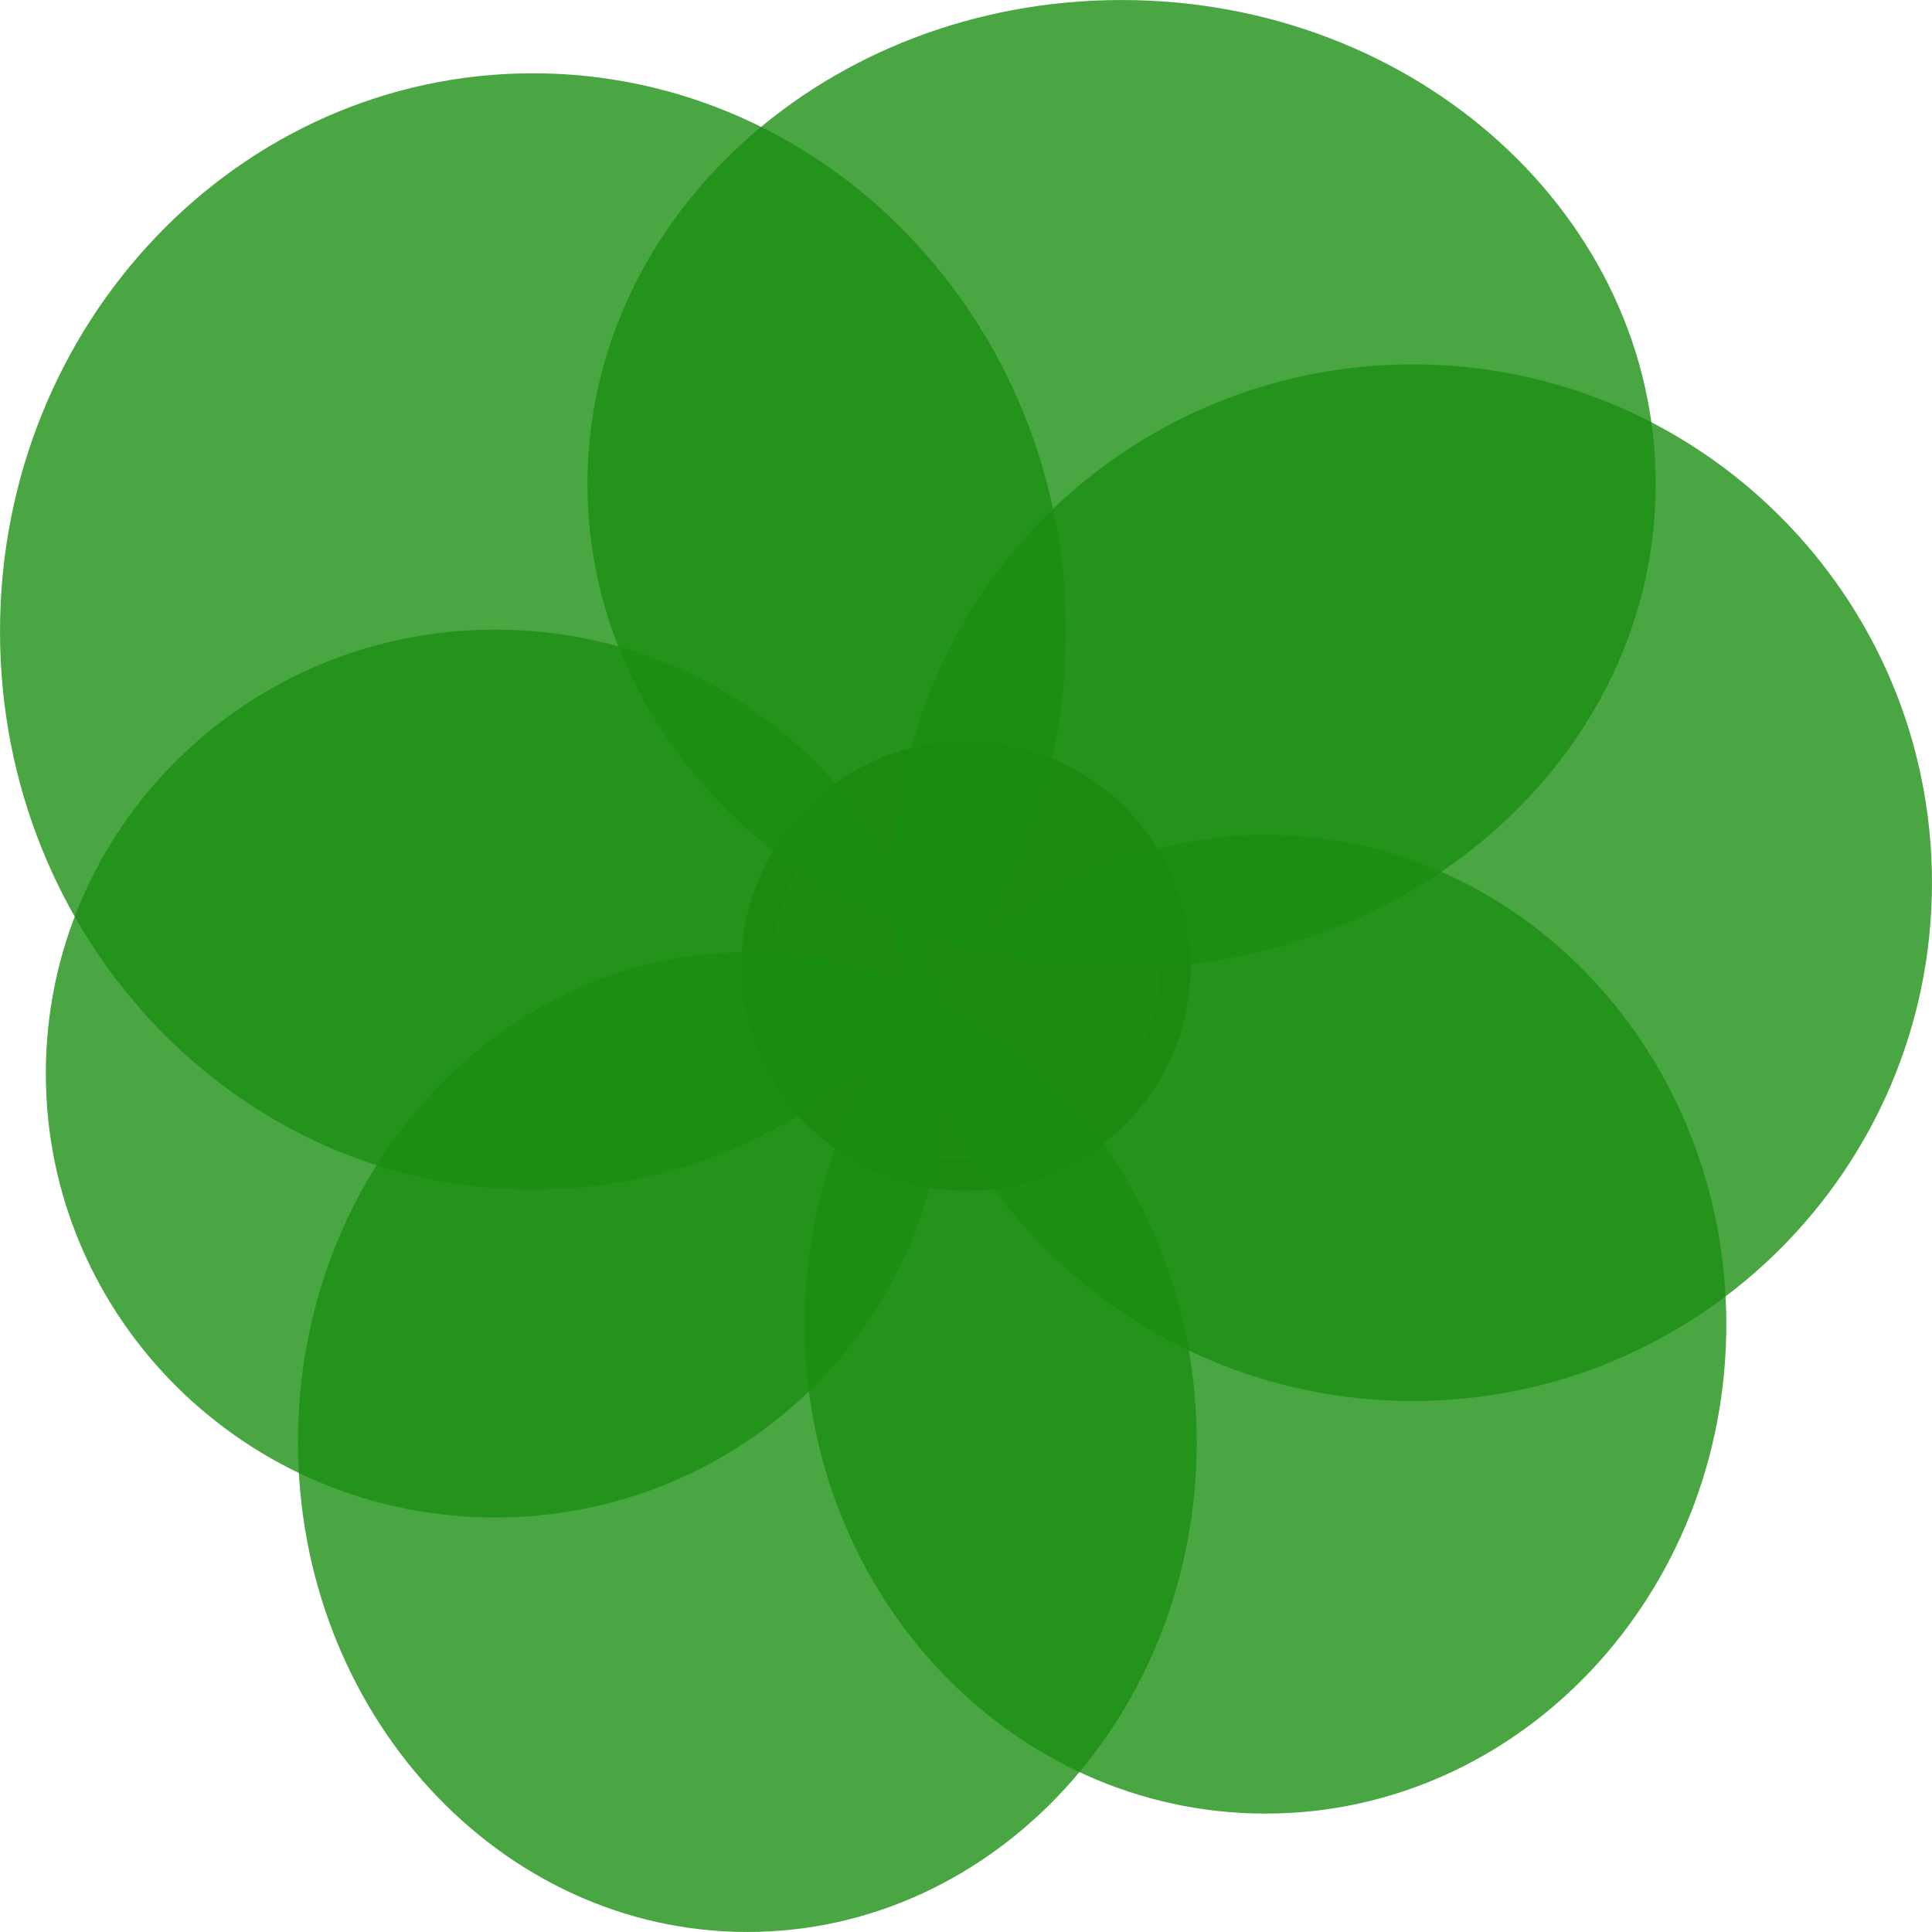
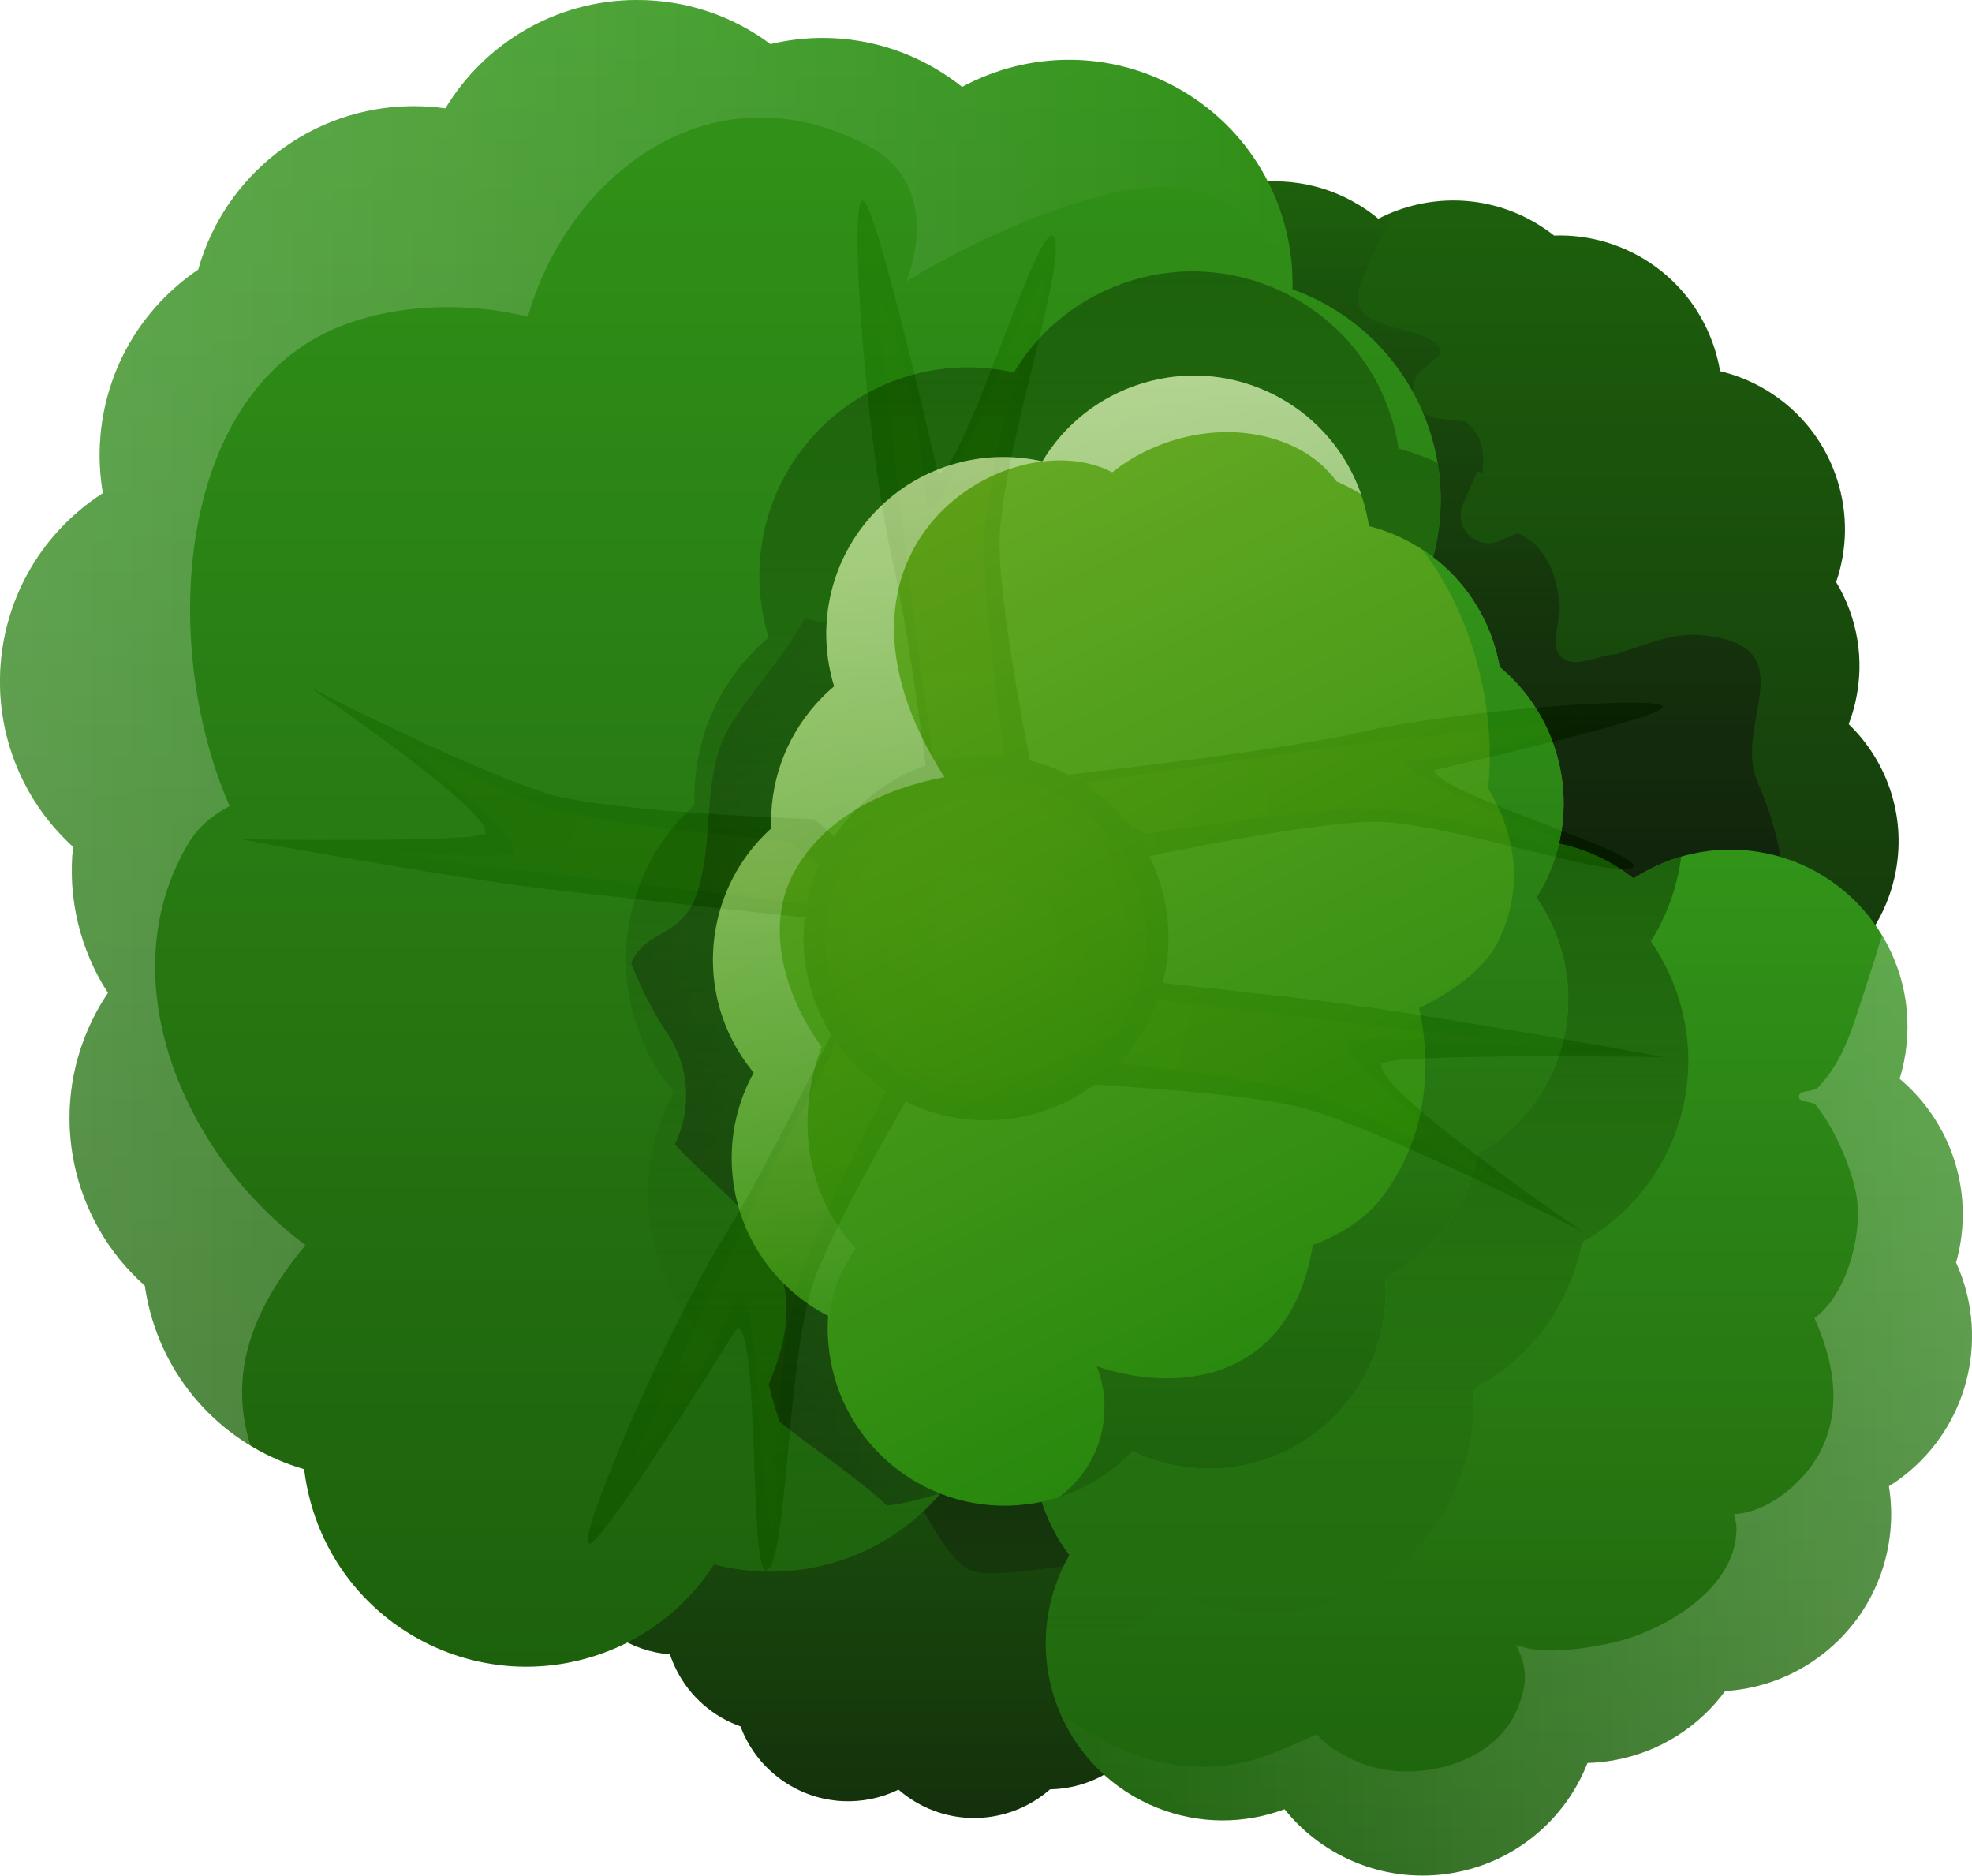
- <svg xmlns="http://www.w3.org/2000/svg" width="180.654mm" height="180.653mm" viewBox="0 0 180.654 180.653" version="1.1" id="svg5">
-   <defs id="defs2" />
-   <g id="layer1" transform="matrix(2,0,0,2,-18.23954,-4.734802)">
-     <circle style="fill:#896111;fill-opacity:1;stroke:#443300;stroke-width:1.439;stroke-linecap:square;stroke-linejoin:round;stroke-miterlimit:0;stroke-opacity:1" id="path846" cx="54.283" cy="47.531" r="9.784" />
-     <g id="g1" style="fill:#1a8e11;fill-opacity:0.789" transform="matrix(1.308671,0,0,1.465845,-2.815007,-1.102841)">
-       <ellipse style="fill:#1a8e11;fill-opacity:0.789;stroke:#000000;stroke-width:0;stroke-linecap:square;stroke-linejoin:round;stroke-miterlimit:0;stroke-dasharray:none" id="path1290" cx="26.811" cy="36.608" rx="16.054" ry="14.16" />
-       <ellipse style="fill:#1a8e11;fill-opacity:0.789;stroke:#000000;stroke-width:0;stroke-linecap:square;stroke-linejoin:round;stroke-miterlimit:0;stroke-dasharray:none" id="path1290-3" cx="54.329" cy="44.604" rx="16.465" ry="15.608" />
-       <ellipse style="fill:#1a8e11;fill-opacity:0.789;stroke:#000000;stroke-width:0;stroke-linecap:square;stroke-linejoin:round;stroke-miterlimit:0;stroke-dasharray:none" id="path1290-3-5" cx="35.819" cy="48.363" rx="16.054" ry="15.625" />
-       <ellipse style="fill:#1a8e11;fill-opacity:0.789;stroke:#000000;stroke-width:0;stroke-linecap:square;stroke-linejoin:round;stroke-miterlimit:0;stroke-dasharray:none" id="path1290-3-5-3" cx="49.189" cy="17.806" rx="19.082" ry="15.438" />
-       <ellipse style="fill:#1a8e11;fill-opacity:0.789;stroke:#000000;stroke-width:0;stroke-linecap:square;stroke-linejoin:round;stroke-miterlimit:0;stroke-dasharray:none" id="path1290-3-6" cx="59.59" cy="30.521" rx="18.551" ry="16.532" />
-       <ellipse style="fill:#1a8e11;fill-opacity:0.789;stroke:#000000;stroke-width:0;stroke-linecap:square;stroke-linejoin:round;stroke-miterlimit:0;stroke-dasharray:none" id="path1290-3-6-7" cx="28.161" cy="22.508" rx="19.041" ry="17.803" />
+ <svg xmlns="http://www.w3.org/2000/svg" xmlns:xlink="http://www.w3.org/1999/xlink" version="1.1" width="392.368" height="373.133" viewBox="0 0 392.368 373.133" id="svg61" xml:space="preserve">
+   <defs id="defs40">
+     <linearGradient x1="321.97" y1="319.215" x2="374.904" y2="291.882" gradientUnits="userSpaceOnUse" id="linearGradient43">
+       <stop offset="0" stop-color="#896111" id="stop43" />
+       <stop offset="1" stop-color="#402b00" id="stop42" />
+     </linearGradient>
+     <linearGradient x1="346.173" y1="235.904" x2="346.173" y2="310.765" gradientUnits="userSpaceOnUse" id="color-1">
+       <stop offset="0" stop-color="#261d00" id="stop1" />
+       <stop offset="1" stop-color="#0d0a00" id="stop2" />
+     </linearGradient>
+     <linearGradient x1="346.121" y1="242.868" x2="346.121" y2="302.543" gradientUnits="userSpaceOnUse" id="color-2">
+       <stop offset="0" stop-color="#896111" id="stop3" />
+       <stop offset="1" stop-color="#402b00" id="stop4" />
+     </linearGradient>
+     <linearGradient x1="228.821" y1="363.819" x2="294.103" y2="363.819" gradientUnits="userSpaceOnUse" id="color-3">
+       <stop offset="0" stop-color="#261d00" id="stop5" />
+       <stop offset="1" stop-color="#0d0a00" id="stop6" />
+     </linearGradient>
+     <linearGradient x1="285.515" y1="339.032" x2="238.577" y2="375.719" gradientUnits="userSpaceOnUse" id="color-4">
+       <stop offset="0" stop-color="#402b00" id="stop7" />
+       <stop offset="1" stop-color="#896111" id="stop8" />
+     </linearGradient>
+     <linearGradient x1="365.698" y1="252.165" x2="365.698" y2="339.389" gradientUnits="userSpaceOnUse" id="color-5">
+       <stop offset="0" stop-color="#125900" id="stop9" />
+       <stop offset="1" stop-color="#082600" id="stop10" />
+     </linearGradient>
+     <linearGradient x1="316.378" y1="347.634" x2="316.378" y2="398.935" gradientUnits="userSpaceOnUse" id="color-6">
+       <stop offset="0" stop-color="#125900" id="stop11" />
+       <stop offset="1" stop-color="#082600" id="stop12" />
+     </linearGradient>
+     <linearGradient x1="365.698" y1="252.165" x2="365.698" y2="339.389" gradientUnits="userSpaceOnUse" id="color-7">
+       <stop offset="0" stop-color="#030d00" stop-opacity="0" id="stop13" />
+       <stop offset="1" stop-color="#030d00" id="stop14" />
+     </linearGradient>
+     <linearGradient x1="316.378" y1="347.634" x2="316.378" y2="389.926" gradientUnits="userSpaceOnUse" id="color-8">
+       <stop offset="0" stop-color="#030d00" id="stop15" />
+       <stop offset="1" stop-color="#030d00" stop-opacity="0" id="stop16" />
+     </linearGradient>
+     <linearGradient x1="298.922" y1="235.904" x2="298.922" y2="385.368" gradientUnits="userSpaceOnUse" id="color-9">
+       <stop offset="0" stop-color="#288f0e" id="stop17" />
+       <stop offset="1" stop-color="#125900" id="stop18" />
+     </linearGradient>
+     <linearGradient x1="290.923" y1="323.412" x2="363.261" y2="323.412" gradientUnits="userSpaceOnUse" id="color-10">
+       <stop offset="0" stop-color="#000000" stop-opacity="0.502" id="stop19" />
+       <stop offset="1" stop-color="#000000" stop-opacity="0" id="stop20" />
+     </linearGradient>
+     <linearGradient x1="234.317" y1="300.724" x2="349.973" y2="300.724" gradientUnits="userSpaceOnUse" id="color-11">
+       <stop offset="0" stop-color="#ffffff" stop-opacity="0.251" id="stop21" />
+       <stop offset="1" stop-color="#ffffff" stop-opacity="0" id="stop22" />
+     </linearGradient>
+     <linearGradient x1="326.987" y1="260.24" x2="326.987" y2="375.772" gradientUnits="userSpaceOnUse" id="color-12">
+       <stop offset="0" stop-color="#125900" id="stop23" />
+       <stop offset="1" stop-color="#125900" stop-opacity="0" id="stop24" />
+     </linearGradient>
+     <linearGradient x1="369.084" y1="311.235" x2="369.084" y2="404.096" gradientUnits="userSpaceOnUse" id="color-13">
+       <stop offset="0" stop-color="#288f0e" id="stop25" />
+       <stop offset="1" stop-color="#125900" id="stop26" />
+     </linearGradient>
+     <linearGradient x1="326.99" y1="357.665" x2="411.179" y2="357.665" gradientUnits="userSpaceOnUse" id="color-14">
+       <stop offset="0" stop-color="#ffffff" stop-opacity="0" id="stop27" />
+       <stop offset="1" stop-color="#ffffff" stop-opacity="0.251" id="stop28" />
+     </linearGradient>
+     <linearGradient x1="356.364" y1="311.235" x2="356.364" y2="384.448" gradientUnits="userSpaceOnUse" id="color-15">
+       <stop offset="0" stop-color="#125900" id="stop29" />
+       <stop offset="1" stop-color="#125900" stop-opacity="0" id="stop30" />
+     </linearGradient>
+     <linearGradient x1="315.979" y1="322.678" x2="382.951" y2="288.098" gradientUnits="userSpaceOnUse" id="color-16">
+       <stop offset="0" stop-color="#0d0a00" id="stop31" />
+       <stop offset="1" stop-color="#261d00" id="stop32" />
+     </linearGradient>
+     <linearGradient x1="321.97" y1="319.215" x2="374.904" y2="291.882" gradientUnits="userSpaceOnUse" id="color-17">
+       <stop offset="0" stop-color="#402b00" id="stop33" />
+       <stop offset="1" stop-color="#896111" id="stop34" />
+     </linearGradient>
+     <linearGradient x1="315.726" y1="279.265" x2="356.082" y2="362.899" gradientUnits="userSpaceOnUse" id="color-18">
+       <stop offset="0" stop-color="#5fa619" id="stop35" />
+       <stop offset="1" stop-color="#198000" id="stop36" />
+     </linearGradient>
+     <linearGradient x1="352.129" y1="285.159" x2="352.129" y2="370.168" gradientUnits="userSpaceOnUse" id="color-19">
+       <stop offset="0" stop-color="#288f0e" id="stop37" />
+       <stop offset="1" stop-color="#125900" id="stop38" />
+     </linearGradient>
+     <linearGradient x1="327.32" y1="269.581" x2="327.32" y2="358.795" gradientUnits="userSpaceOnUse" id="color-20">
+       <stop offset="0" stop-color="#ffffff" stop-opacity="0.502" id="stop39" />
+       <stop offset="1" stop-color="#ffffff" stop-opacity="0" id="stop40" />
+     </linearGradient>
+     <radialGradient xlink:href="#linearGradient43" id="radialGradient42" cx="196.184" cy="186.566" fx="196.184" fy="186.566" r="47.765" gradientUnits="userSpaceOnUse" gradientTransform="matrix(0.6141366,0,0,0.6141366,280.281,279.6151)" />
+     <linearGradient xlink:href="#color-1" id="linearGradient44" gradientUnits="userSpaceOnUse" x1="346.173" y1="235.904" x2="346.173" y2="310.765" />
+     <linearGradient xlink:href="#color-2" id="linearGradient45" gradientUnits="userSpaceOnUse" x1="346.121" y1="242.868" x2="346.121" y2="302.543" />
+     <linearGradient xlink:href="#color-1" id="linearGradient62" gradientUnits="userSpaceOnUse" x1="346.173" y1="235.904" x2="346.173" y2="310.765" />
+     <linearGradient xlink:href="#color-2" id="linearGradient63" gradientUnits="userSpaceOnUse" x1="346.121" y1="242.868" x2="346.121" y2="302.543" />
+     <linearGradient xlink:href="#color-1" id="linearGradient64" gradientUnits="userSpaceOnUse" x1="346.173" y1="235.904" x2="346.173" y2="310.765" />
+     <linearGradient xlink:href="#color-2" id="linearGradient65" gradientUnits="userSpaceOnUse" x1="346.121" y1="242.868" x2="346.121" y2="302.543" />
+     <linearGradient xlink:href="#color-1" id="linearGradient66" gradientUnits="userSpaceOnUse" x1="346.173" y1="235.904" x2="346.173" y2="310.765" />
+     <linearGradient xlink:href="#color-2" id="linearGradient67" gradientUnits="userSpaceOnUse" x1="346.121" y1="242.868" x2="346.121" y2="302.543" />
+     <linearGradient xlink:href="#color-1" id="linearGradient68" gradientUnits="userSpaceOnUse" x1="346.173" y1="235.904" x2="346.173" y2="310.765" />
+     <linearGradient xlink:href="#color-2" id="linearGradient69" gradientUnits="userSpaceOnUse" x1="346.121" y1="242.868" x2="346.121" y2="302.543" />
+   </defs>
+   <g transform="matrix(1.178648,0,0,1.178648,-276.1769,-278.0478)" id="g61" style="display:inline">
+     <g id="g1" style="display:inline;fill:#3c2b19;fill-opacity:1;stroke:#6b502a;stroke-opacity:1">
+       <g id="g41-0" style="display:inline" transform="matrix(1.155842,-4.635828,1.787952,0.4457866,-444.4591,1896.098)">
+         <path d="m 342.825,307.584 c 0,0 1.688,-18.501 1.86,-27.257 0.132,-6.706 -1.623,-27.897 -1.623,-27.897 l 3.198,-16.525 c 0,0 1.593,29.905 2.185,41.652 0.545,10.807 1.075,33.209 1.075,33.209 0,0 -2.248,-24.978 -2.661,-24.937 -0.969,0.097 -4.034,21.756 -4.034,21.756 z" fill="url(#color-1)" id="path40-9" style="fill:url(#linearGradient44);stroke:none" />
+         <path d="m 343.251,302.543 c 0,0 1.795,-13.904 1.967,-22.661 0.132,-6.706 -1.022,-25.387 -1.022,-25.387 l 1.901,-11.627 2.894,59.101 c 0,0 -1.254,-19.583 -1.668,-19.541 -0.969,0.097 -4.072,20.115 -4.072,20.115 z" fill="url(#color-2)" id="path41-0" style="fill:url(#linearGradient45);stroke:none" />
+       </g>
+       <g id="g62" style="display:inline;fill:#3c2b19;fill-opacity:1;stroke:#6b502a;stroke-opacity:1" transform="matrix(-4.787081,0,0,-1.846288,2053.128,843.52)">
+         <path d="m 342.825,307.584 c -0.663,-1.29 1.652,-18.572 1.86,-27.257 0.161,-6.702 -1.623,-27.897 -1.623,-27.897 l 3.198,-16.525 c 0,0 1.168,30.102 2.185,41.652 0.956,10.86 1.591,33.275 1.075,33.209 -0.484,-0.066 -2.645,-25.033 -2.661,-24.937 -0.905,0.138 -3.396,22.17 -4.034,21.756 z" fill="url(#color-1)" id="path60" style="fill:url(#linearGradient62);stroke:none" />
+         <path d="m 345.218,279.882 c 0.132,-6.706 -1.022,-25.387 -1.022,-25.387 l 1.901,-11.627 c 0.965,19.7 1.418,21.56 2.894,59.101 -1.433,-6.528 -1.593,-17.376 -1.772,-19.27 -0.942,0.104 -3.592,20.882 -4.091,20.738 0,-3.107 1.889,-13.343 2.09,-23.556 z" fill="url(#color-2)" id="path61" style="fill:url(#linearGradient63);stroke:none" />
+       </g>
+       <g id="g64" style="display:inline;fill:#3c2b19;fill-opacity:1;stroke:#6b502a;stroke-opacity:1" transform="matrix(-4.200168,-1.446234,-0.5577855,1.619927,1975.151,498.5436)">
+         <path d="m 342.825,307.584 c -0.663,-1.29 1.652,-18.572 1.86,-27.257 0.161,-6.702 -1.623,-27.897 -1.623,-27.897 l 3.198,-16.525 c 0,0 1.168,30.102 2.185,41.652 0.956,10.86 1.591,33.275 1.075,33.209 -0.484,-0.066 -2.645,-25.033 -2.661,-24.937 -0.905,0.138 -3.396,22.17 -4.034,21.756 z" fill="url(#color-1)" id="path63" style="fill:url(#linearGradient64);stroke:none" />
+         <path d="m 345.218,279.882 c 0.132,-6.706 -1.022,-25.387 -1.022,-25.387 l 1.901,-11.627 c 0.965,19.7 1.418,21.56 2.894,59.101 -1.433,-6.528 -1.593,-17.376 -1.772,-19.27 -0.942,0.104 -3.592,20.882 -4.091,20.738 0,-3.107 1.889,-13.343 2.09,-23.556 z" fill="url(#color-2)" id="path64" style="fill:url(#linearGradient65);stroke:none" />
+       </g>
+       <g id="g66" style="display:inline;fill:#3c2b19;fill-opacity:1;stroke:#6b502a;stroke-opacity:1" transform="matrix(-1.000415,4.012447,-1.547526,-0.3858415,1105.601,-904.9509)">
+         <path d="m 342.825,307.584 c 0,0 1.688,-18.501 1.86,-27.257 0.132,-6.706 -1.623,-27.897 -1.623,-27.897 l 3.198,-16.525 c 0,0 1.593,29.905 2.185,41.652 0.545,10.807 1.075,33.209 1.075,33.209 0,0 -2.248,-24.978 -2.661,-24.937 -0.969,0.097 -4.034,21.756 -4.034,21.756 z" fill="url(#color-1)" id="path65" style="fill:url(#linearGradient66);stroke:none" />
+         <path d="m 343.251,302.543 c 0,0 1.795,-13.904 1.967,-22.661 0.132,-6.706 -1.022,-25.387 -1.022,-25.387 l 1.901,-11.627 2.894,59.101 c 0,0 -1.254,-19.583 -1.668,-19.541 -0.969,0.097 -4.072,20.115 -4.072,20.115 z" fill="url(#color-2)" id="path66" style="fill:url(#linearGradient67);stroke:none" />
+       </g>
+       <g id="g68" style="display:inline;fill:#3c2b19;fill-opacity:1;stroke:#6b502a;stroke-opacity:1" transform="matrix(0,-4.016264,1.548998,0,33.68758,1759.005)">
+         <path d="m 342.825,307.584 c -0.663,-1.29 1.652,-18.572 1.86,-27.257 0.161,-6.702 -1.623,-27.897 -1.623,-27.897 l 3.198,-16.525 c 0,0 1.168,30.102 2.185,41.652 0.956,10.86 1.591,33.275 1.075,33.209 -0.484,-0.066 -2.645,-25.033 -2.661,-24.937 -0.905,0.138 -3.396,22.17 -4.034,21.756 z" fill="url(#color-1)" id="path67" style="fill:url(#linearGradient68);stroke:none" />
+         <path d="m 345.218,279.882 c 0.132,-6.706 -1.022,-25.387 -1.022,-25.387 l 1.901,-11.627 c 0.965,19.7 1.418,21.56 2.894,59.101 -1.433,-6.528 -1.593,-17.376 -1.772,-19.27 -0.942,0.104 -3.592,20.882 -4.091,20.738 0,-3.107 1.889,-13.343 2.09,-23.556 z" fill="url(#color-2)" id="path68" style="fill:url(#linearGradient69);stroke:none" />
+       </g>
+       <circle style="opacity:1;fill:url(#radialGradient42);fill-opacity:1;stroke:#191300;stroke-width:3.692;stroke-dasharray:none;stroke-opacity:1" id="path1" cx="400.765" cy="394.192" r="28.962" />
+     </g>
+     <g stroke="none" stroke-width="0" stroke-miterlimit="10" id="g60" transform="matrix(1.882232,0,0,1.882232,-206.7215,-208.1219)" style="display:inline;opacity:0.95">
+       <g id="g47">
+         <path d="m 339.703,315.836 c -1.664,-2.816 -2.273,-5.964 -1.943,-8.983 -2.512,-2.613 -4.058,-6.162 -4.065,-10.073 -0.001,-0.715 0.049,-1.418 0.147,-2.105 -4.215,-2.548 -7.035,-7.171 -7.044,-12.456 -0.009,-5.497 3.027,-10.289 7.518,-12.778 -0.646,-3.42 -0.077,-7.081 1.877,-10.287 4.189,-6.872 13.156,-9.046 20.028,-4.857 0.61,0.372 1.184,0.782 1.719,1.225 4.373,-2.265 9.789,-2.258 14.301,0.493 0.512,0.312 0.998,0.651 1.457,1.013 6.355,-0.227 12.346,3.757 14.387,10.11 0.219,0.681 0.385,1.365 0.5,2.05 4.79,1.145 8.884,4.69 10.5,9.722 1,3.114 0.898,6.319 -0.091,9.191 1.872,3.104 2.595,6.907 1.737,10.722 -0.157,0.697 -0.361,1.372 -0.609,2.021 3.547,3.417 5.276,8.549 4.116,13.705 -1.207,5.363 -5.227,9.365 -10.157,10.799 -0.126,3.478 -1.491,6.923 -4.105,9.617 -5.605,5.775 -14.831,5.914 -20.606,0.309 -0.513,-0.498 -0.981,-1.024 -1.405,-1.574 -4.766,1.242 -10.046,0.038 -13.838,-3.642 -2.104,-2.042 -3.46,-4.565 -4.063,-7.227 -4.177,-0.636 -8.044,-3.073 -10.361,-6.994 z" fill="url(#color-5)" id="path44" style="fill:url(#color-5)" />
+         <path d="m 320.707,348.976 c 2.172,0.793 3.916,2.241 5.09,4.039 2.545,0.302 4.981,1.548 6.738,3.683 0.321,0.39 0.609,0.797 0.863,1.217 3.446,-0.497 7.061,0.765 9.435,3.65 2.47,3.001 2.959,6.981 1.62,10.355 1.887,1.579 3.217,3.836 3.586,6.465 0.791,5.634 -3.135,10.844 -8.769,11.635 -0.5,0.07 -0.998,0.103 -1.489,0.101 -1.375,3.199 -4.338,5.624 -8.038,6.143 -0.42,0.059 -0.838,0.092 -1.251,0.1 -3.372,2.974 -8.433,3.482 -12.397,0.925 -0.425,-0.274 -0.822,-0.574 -1.193,-0.896 -3.131,1.522 -6.959,1.42 -10.098,-0.606 -1.943,-1.254 -3.324,-3.051 -4.071,-5.064 -2.415,-0.857 -4.516,-2.611 -5.757,-5.082 -0.227,-0.452 -0.418,-0.912 -0.573,-1.378 -3.471,-0.277 -6.717,-2.307 -8.395,-5.645 -1.745,-3.473 -1.342,-7.463 0.709,-10.457 -1.491,-1.957 -2.289,-4.452 -2.068,-7.098 0.474,-5.67 5.455,-9.882 11.125,-9.408 0.504,0.042 0.996,0.12 1.474,0.23 2.048,-2.816 5.474,-4.525 9.197,-4.214 2.066,0.173 3.938,0.944 5.461,2.128 2.568,-1.525 5.775,-1.927 8.799,-0.823 z" fill="url(#color-6)" id="path45" style="fill:url(#color-6)" />
+         <path d="m 339.703,315.836 c -1.664,-2.816 -2.273,-5.964 -1.943,-8.983 -2.512,-2.613 -4.058,-6.162 -4.065,-10.073 -0.001,-0.715 0.049,-1.418 0.147,-2.105 -4.215,-2.548 -7.035,-7.171 -7.044,-12.456 -0.009,-5.497 3.027,-10.289 7.518,-12.778 -0.646,-3.42 -0.077,-7.081 1.877,-10.287 4.189,-6.872 13.156,-9.046 20.028,-4.857 0.61,0.372 1.184,0.782 1.719,1.225 0.401,-0.208 0.811,-0.396 1.228,-0.565 -0.953,2.191 -1.947,4.289 -2.779,6.214 -0.062,0.126 -0.118,0.264 -0.169,0.414 -0.257,0.77 -0.18,1.374 0.041,1.837 0.2,0.473 0.6,0.931 1.346,1.251 0.143,0.061 0.281,0.11 0.414,0.147 l 1.755,0.585 c 0.813,0.247 1.673,0.374 2.438,0.742 0.963,0.464 1.342,0.956 1.366,1.488 l -1.637,1.365 c -0.558,0.459 -0.914,1.154 -0.914,1.933 0,1.298 0.989,2.364 2.254,2.488 l 2.426,0.27 c 1.609,1.251 1.81,2.864 1.547,4.641 l -0.416,-0.185 -1.294,2.913 c -0.152,0.323 -0.238,0.684 -0.238,1.065 0,1.381 1.119,2.5 2.5,2.5 0.369,0 0.72,-0.08 1.036,-0.224 l 1.584,-0.679 c 2.505,1.081 3.476,3.621 3.767,6.335 0.17,1.586 -1.03,3.725 0.164,4.783 1.227,1.087 3.273,-0.19 4.91,-0.285 2.187,-0.691 4.967,-1.909 7.437,-1.708 9.928,0.806 2.934,7.939 5.24,13.189 3.911,8.904 2.518,16.422 0.642,25.238 -0.656,1.326 -1.526,2.575 -2.612,3.694 -5.605,5.775 -14.831,5.914 -20.606,0.309 -0.513,-0.498 -0.981,-1.024 -1.405,-1.574 -4.766,1.242 -10.046,0.038 -13.838,-3.642 -2.104,-2.042 -3.46,-4.565 -4.063,-7.227 -4.177,-0.636 -8.044,-3.073 -10.361,-6.994 z" fill="url(#color-7)" id="path46" style="fill:url(#color-7)" />
+         <path d="m 320.707,348.976 c 2.172,0.793 3.916,2.241 5.09,4.039 2.545,0.302 4.981,1.548 6.738,3.683 0.321,0.39 0.609,0.797 0.863,1.217 3.446,-0.497 7.061,0.765 9.435,3.65 2.47,3.001 2.959,6.981 1.62,10.355 1.887,1.579 3.217,3.836 3.586,6.465 0.765,5.448 -2.88,10.498 -8.215,11.542 -2.721,-1.041 -5.146,-2.736 -7.054,-5.388 -0.563,-1.183 -1.253,-2.314 -1.689,-3.55 -0.526,-1.489 0.135,-3.723 -1.187,-4.588 -0.312,-0.204 -6.927,1.207 -8.679,0.263 -2.98,-1.606 -5.742,-9.635 -7.408,-10.281 -6.766,-2.62 -14.683,13.823 -27.298,2.096 0.068,-0.107 0.137,-0.213 0.209,-0.317 -1.491,-1.957 -2.289,-4.452 -2.068,-7.098 0.474,-5.67 5.455,-9.882 11.125,-9.408 0.504,0.042 0.996,0.12 1.474,0.23 2.048,-2.816 5.474,-4.525 9.197,-4.214 2.066,0.173 3.938,0.944 5.461,2.128 2.568,-1.525 5.775,-1.927 8.799,-0.823 z" fill="url(#color-8)" id="path47" style="fill:url(#color-8)" />
+       </g>
+       <g id="g51">
+         <g id="g50">
+           <path d="m 239.235,310.173 c -7.267,-8.364 -6.378,-21.035 1.985,-28.302 0.743,-0.645 1.52,-1.227 2.324,-1.744 -1.147,-6.683 1.122,-13.785 6.614,-18.557 0.623,-0.542 1.271,-1.038 1.938,-1.489 2.354,-8.433 10.081,-14.63 19.268,-14.657 0.984,-0.003 1.952,0.065 2.899,0.199 3.501,-5.807 9.861,-9.698 17.136,-9.719 4.503,-0.013 8.664,1.459 12.02,3.955 4.853,-1.161 10.144,-0.523 14.792,2.195 0.849,0.497 1.649,1.047 2.397,1.642 5.963,-3.228 13.418,-3.354 19.698,0.319 6.533,3.821 10.105,10.766 9.93,17.832 4.511,1.616 8.461,4.845 10.905,9.399 5.238,9.763 1.57,21.925 -8.194,27.163 -0.867,0.465 -1.753,0.86 -2.652,1.187 -0.359,6.771 -4.142,13.196 -10.553,16.636 -0.792,0.425 -1.6,0.791 -2.418,1.1 0.363,2.422 0.286,4.953 -0.298,7.484 -1.013,4.388 -3.394,8.104 -6.588,10.803 0.025,4.99 -1.801,9.997 -5.507,13.903 -0.677,0.714 -1.395,1.367 -2.145,1.959 1.785,6.541 0.21,13.829 -4.797,19.108 -5.209,5.491 -12.785,7.387 -19.625,5.608 -2.601,4.024 -6.644,7.135 -11.636,8.477 -10.7,2.877 -21.706,-3.465 -24.583,-14.165 -0.256,-0.95 -0.438,-1.903 -0.552,-2.853 -6.511,-1.892 -11.906,-7.039 -13.795,-14.065 -0.214,-0.797 -0.378,-1.597 -0.492,-2.394 -6.554,-5.805 -8.747,-15.465 -4.752,-23.738 0.428,-0.886 0.912,-1.727 1.447,-2.519 -2.492,-3.841 -3.629,-8.473 -3.13,-13.094 -0.57,-0.52 -1.116,-1.079 -1.634,-1.675 z" fill="url(#color-9)" id="path48" style="fill:url(#color-9)" />
+           <path d="m 352.945,298.41 c -0.867,0.465 -1.753,0.86 -2.652,1.187 -0.359,6.771 -4.142,13.196 -10.553,16.636 -0.792,0.425 -1.6,0.791 -2.418,1.1 0.363,2.422 0.286,4.953 -0.298,7.484 -1.013,4.388 -3.394,8.104 -6.588,10.803 0.025,4.99 -1.801,9.997 -5.507,13.903 -0.677,0.714 -1.395,1.367 -2.145,1.959 1.698,6.223 0.356,13.121 -4.09,18.322 -1.605,0.471 -3.224,0.933 -4.819,1.117 -2.928,-2.723 -6.599,-5.09 -9.652,-7.528 -0.342,-1.056 -0.659,-2.174 -0.972,-3.309 0.928,-2.295 1.815,-4.829 1.552,-7.755 -0.565,-6.282 -5.899,-9.394 -9.967,-13.8 0.652,-1.328 1.018,-2.822 1.018,-4.402 0,-2.101 -0.648,-4.051 -1.755,-5.661 l -0.45,-0.676 c -1.164,-1.94 -2.054,-3.775 -2.724,-5.515 1.385,-3.208 4.635,-2.12 5.983,-6.518 1.349,-4.4 0.526,-8.924 2.079,-13.123 1.159,-3.134 5.229,-7.074 7.533,-11.31 0.956,0.304 1.975,0.468 3.032,0.468 3.67,0 6.879,-1.977 8.618,-4.925 3.777,-2.158 4.814,-7.279 11.267,-10.968 1.175,0.485 2.463,0.753 3.813,0.753 0.921,0 1.813,-0.124 2.659,-0.357 5.246,0.649 11.412,1.408 12.463,1.66 5.651,1.357 8.829,8.733 14.89,6.008 -0.974,5.941 -4.601,11.379 -10.316,14.445 z" fill="url(#color-10)" id="path49" style="fill:url(#color-10)" />
+           <path d="m 239.235,310.173 c -5.237,-6.027 -6.239,-14.292 -3.259,-21.158 1.155,-2.662 2.908,-5.114 5.245,-7.144 0.743,-0.645 1.52,-1.227 2.324,-1.744 -1.147,-6.683 1.122,-13.785 6.614,-18.557 0.623,-0.542 1.271,-1.038 1.938,-1.489 2.354,-8.433 10.081,-14.63 19.268,-14.657 0.984,-0.003 1.952,0.065 2.899,0.199 3.501,-5.807 9.861,-9.698 17.136,-9.719 4.503,-0.013 8.664,1.459 12.02,3.955 4.853,-1.161 10.144,-0.523 14.792,2.195 0.849,0.497 1.649,1.047 2.397,1.642 5.963,-3.228 13.418,-3.354 19.698,0.319 5.365,3.138 8.733,8.382 9.669,14.071 -0.739,-0.16 -1.48,-0.308 -2.219,-0.443 -1.647,-3.134 -5.175,-5.238 -10.226,-4.939 -4.979,0.295 -13.933,3.554 -21.926,8.436 1.7,-4.47 1.37,-9.602 -3.355,-12.123 -14.17,-7.557 -27,2.68 -30.59,15.287 -6.21,-1.526 -13.226,-1.012 -18.249,1.499 -13.485,6.742 -14.601,28.507 -8.5,42.387 -1.537,0.8 -2.836,1.902 -3.671,3.294 -7.165,11.941 -0.702,27.744 10.473,36.084 -5.379,6.448 -6.737,12.152 -4.934,17.976 -4.267,-2.584 -7.583,-6.753 -8.981,-11.951 -0.214,-0.797 -0.378,-1.597 -0.492,-2.394 -6.554,-5.805 -8.747,-15.465 -4.752,-23.738 0.428,-0.886 0.912,-1.727 1.447,-2.519 -2.492,-3.841 -3.629,-8.473 -3.13,-13.094 -0.57,-0.52 -1.116,-1.079 -1.634,-1.675 z" fill="url(#color-11)" id="path50" style="fill:url(#color-11)" />
+         </g>
+         <path d="m 352.945,298.41 c -0.867,0.465 -1.753,0.86 -2.652,1.187 -0.359,6.771 -4.142,13.196 -10.553,16.636 -0.792,0.425 -1.6,0.791 -2.418,1.1 0.363,2.422 0.286,4.953 -0.298,7.484 -1.013,4.388 -3.394,8.104 -6.588,10.803 0.025,4.99 -1.801,9.997 -5.507,13.903 -0.677,0.714 -1.395,1.367 -2.145,1.959 1.785,6.541 0.21,13.829 -4.797,19.108 -2.313,2.438 -5.093,4.168 -8.068,5.182 -4.102,-3.136 -6.893,-7.948 -7.295,-13.503 -0.066,-0.915 -0.066,-1.819 -0.002,-2.707 -5.624,-2.878 -9.653,-8.539 -10.143,-15.3 -0.272,-3.752 0.583,-7.326 2.278,-10.389 -3.457,-4.174 -5.08,-9.81 -3.952,-15.542 l 2e-5,-1e-5 c 0.81,-4.117 2.914,-7.651 5.807,-10.261 -0.175,-4.647 1.373,-9.365 4.706,-13.116 0.609,-0.686 1.257,-1.316 1.938,-1.89 -1.861,-6.038 -0.616,-12.873 3.886,-17.941 4.684,-5.272 11.682,-7.269 18.107,-5.819 2.3,-3.827 5.971,-6.847 10.579,-8.249 9.878,-3.005 20.321,2.567 23.325,12.444 0.267,0.877 0.466,1.759 0.601,2.64 1.209,0.309 2.381,0.737 3.499,1.276 1.384,8.251 -2.526,16.822 -10.307,20.996 z" fill="url(#color-12)" id="path51" style="fill:url(#color-12)" />
+       </g>
+       <g id="g54">
+         <path d="m 336.398,339.471 c 2.139,-2.849 5.051,-4.775 8.227,-5.704 1.581,-3.618 4.506,-6.654 8.437,-8.293 0.719,-0.299 1.447,-0.542 2.179,-0.73 0.804,-5.303 4.278,-10.07 9.591,-12.285 5.527,-2.303 11.614,-1.248 15.992,2.231 3.171,-2.077 7.092,-3.032 11.133,-2.404 8.661,1.347 14.591,9.46 13.244,18.122 -0.12,0.769 -0.293,1.517 -0.515,2.24 4.104,3.454 6.357,8.906 5.472,14.593 -0.1,0.646 -0.238,1.276 -0.411,1.889 2.881,6.299 1.373,13.989 -4.167,18.693 -0.593,0.504 -1.213,0.957 -1.854,1.359 0.847,5.297 -1.011,10.895 -5.399,14.621 -2.716,2.306 -5.982,3.54 -9.284,3.744 -2.342,3.178 -5.865,5.493 -10.062,6.222 -0.767,0.133 -1.531,0.209 -2.287,0.23 -1.957,4.994 -6.399,8.875 -12.07,9.86 -5.899,1.024 -11.603,-1.351 -15.103,-5.712 -3.552,1.325 -7.587,1.389 -11.389,-0.117 -8.149,-3.229 -12.138,-12.452 -8.91,-20.602 0.287,-0.724 0.621,-1.415 0.997,-2.071 -3.239,-4.276 -4.231,-10.091 -2.111,-15.442 1.176,-2.969 3.149,-5.386 5.575,-7.103 -1.104,-4.467 -0.265,-9.375 2.713,-13.343 z" fill="url(#color-13)" id="path52" style="fill:url(#color-13)" />
+         <path d="m 405.202,330.409 c -0.12,0.769 -0.293,1.517 -0.515,2.24 4.104,3.454 6.357,8.906 5.472,14.593 -0.1,0.646 -0.238,1.276 -0.411,1.889 2.881,6.299 1.373,13.989 -4.167,18.693 -0.593,0.504 -1.213,0.957 -1.854,1.359 0.847,5.297 -1.011,10.895 -5.399,14.621 -2.716,2.306 -5.982,3.54 -9.284,3.744 -2.342,3.178 -5.865,5.493 -10.062,6.222 -0.767,0.133 -1.531,0.209 -2.287,0.23 -1.957,4.994 -6.399,8.875 -12.07,9.86 -5.899,1.024 -11.603,-1.351 -15.103,-5.712 -3.552,1.325 -7.587,1.389 -11.389,-0.117 -4.086,-1.619 -7.126,-4.744 -8.735,-8.486 4.839,3.68 10.791,5.865 16.936,4.285 1.583,-0.407 4.076,-1.501 6.067,-2.394 0.858,0.968 2.06,1.685 3.216,2.253 4.886,2.404 12.731,0.729 14.849,-4.673 1.023,-2.61 0.644,-3.83 -0.161,-5.591 2.458,0.9 5.681,0.383 8.195,-0.108 4.504,-0.88 11.536,-4.697 11.556,-10.294 0.002,-0.459 -0.098,-0.9 -0.252,-1.331 3.422,-0.185 6.713,-3.285 7.953,-5.977 1.796,-3.901 0.913,-7.94 -0.702,-11.607 2.907,-2.129 4.183,-7.302 3.845,-10.412 -0.282,-2.595 -2.027,-6.616 -3.69,-8.648 -0.373,-0.455 -1.623,-0.241 -1.559,-0.825 0.07,-0.636 1.299,-0.35 1.739,-0.815 2.275,-2.403 3.055,-5.318 4.063,-8.378 0.574,-1.741 1.129,-3.492 1.661,-5.25 1.856,3.078 2.683,6.8 2.087,10.629 z" fill="url(#color-14)" id="path53" style="fill:url(#color-14)" />
+         <path d="m 336.398,339.471 c 2.139,-2.849 5.051,-4.775 8.227,-5.704 1.581,-3.618 4.506,-6.654 8.437,-8.293 0.719,-0.299 1.447,-0.542 2.179,-0.73 0.804,-5.303 4.278,-10.07 9.591,-12.285 5.527,-2.303 11.614,-1.248 15.992,2.231 1.312,-0.86 2.752,-1.527 4.277,-1.97 -0.225,1.756 -0.704,3.509 -1.458,5.21 -0.372,0.838 -0.797,1.636 -1.271,2.39 3.61,5.185 4.504,12.075 1.757,18.273 -1.7,3.836 -4.534,6.817 -7.932,8.723 -0.857,4.57 -3.41,8.83 -7.489,11.751 -0.746,0.534 -1.517,1.005 -2.308,1.415 0.48,6.3 -2.245,12.691 -7.757,16.638 -5.734,4.106 -13,4.506 -18.945,1.672 -2.962,3.091 -6.989,5.18 -11.55,5.654 -0.173,-2.319 0.162,-4.712 1.076,-7.018 0.287,-0.724 0.621,-1.415 0.997,-2.071 -3.239,-4.276 -4.231,-10.091 -2.111,-15.442 1.176,-2.969 3.149,-5.386 5.575,-7.103 -1.104,-4.467 -0.265,-9.375 2.713,-13.343 z" fill="url(#color-15)" id="path54" style="fill:url(#color-15)" />
+       </g>
+       <g id="g59">
+         <path d="m 298.558,318.901 c 0.688,-3.496 2.474,-6.496 4.93,-8.712 -0.148,-3.945 1.166,-7.951 3.995,-11.135 0.517,-0.582 1.067,-1.117 1.646,-1.605 -1.58,-5.126 -0.523,-10.929 3.3,-15.232 3.977,-4.476 9.918,-6.171 15.373,-4.941 1.953,-3.249 5.069,-5.813 8.982,-7.003 8.386,-2.551 17.252,2.179 19.803,10.565 0.227,0.745 0.396,1.494 0.51,2.241 5.197,1.327 9.596,5.258 11.271,10.765 0.19,0.625 0.34,1.253 0.451,1.88 5.332,4.421 7.316,12.002 4.371,18.647 -0.315,0.712 -0.677,1.389 -1.079,2.029 3.065,4.402 3.824,10.252 1.492,15.514 -1.444,3.257 -3.849,5.788 -6.734,7.406 -0.728,3.88 -2.895,7.496 -6.358,9.977 -0.633,0.453 -1.288,0.853 -1.96,1.201 0.408,5.349 -1.906,10.774 -6.586,14.126 -4.868,3.486 -11.037,3.826 -16.085,1.42 -2.623,2.737 -6.229,4.549 -10.308,4.844 -8.743,0.634 -16.344,-5.94 -16.977,-14.682 -0.056,-0.777 -0.056,-1.544 -0.002,-2.299 -4.775,-2.444 -8.196,-7.249 -8.612,-12.99 -0.231,-3.186 0.495,-6.22 1.934,-8.82 -2.935,-3.544 -4.313,-8.328 -3.356,-13.195 z" fill="url(#color-18)" id="path57" style="fill:url(#color-18)" />
+         <path d="m 368.368,293.844 c 0.19,0.625 0.34,1.253 0.451,1.88 5.332,4.421 7.316,12.002 4.371,18.647 -0.315,0.712 -0.677,1.389 -1.079,2.029 3.065,4.402 3.824,10.252 1.492,15.514 -1.444,3.257 -3.849,5.788 -6.734,7.406 -0.728,3.88 -2.895,7.496 -6.358,9.977 -0.633,0.453 -1.288,0.853 -1.96,1.201 0.408,5.349 -1.906,10.774 -6.586,14.126 -4.868,3.486 -11.037,3.826 -16.085,1.42 -1.791,1.869 -4.042,3.307 -6.588,4.125 2.477,-1.82 4.084,-4.754 4.084,-8.063 0,-1.297 -0.247,-2.536 -0.696,-3.674 8.056,2.701 17.539,0.761 19.376,-10.878 2.471,-0.918 4.614,-2.281 6.005,-4.03 3.941,-4.958 4.846,-11.3 3.532,-17.225 3.279,-1.584 5.928,-3.651 7.068,-5.931 2.417,-4.834 1.557,-9.747 -0.876,-13.744 0.736,-7.164 -1.336,-15.558 -5.944,-21.464 3.023,1.965 5.397,4.965 6.529,8.685 z" fill="url(#color-19)" id="path58" style="fill:url(#color-19)" />
+         <path d="m 298.558,318.901 c 0.688,-3.496 2.474,-6.496 4.93,-8.712 -0.148,-3.945 1.166,-7.951 3.995,-11.135 0.517,-0.582 1.067,-1.117 1.646,-1.605 -1.58,-5.126 -0.523,-10.929 3.3,-15.232 3.977,-4.476 9.918,-6.171 15.373,-4.941 1.953,-3.249 5.069,-5.813 8.982,-7.003 8.175,-2.487 16.806,1.946 19.599,9.939 -0.705,-0.431 -1.442,-0.814 -2.209,-1.145 -1.106,-1.522 -2.716,-2.781 -4.933,-3.582 -5.086,-1.838 -11.082,-0.493 -15.171,2.774 -9.046,-4.74 -28.311,6.607 -15.051,27.336 -5.527,1.047 -10.414,3.547 -13.146,7.934 -3.031,4.866 -1.523,11.129 2.125,16.262 -2.08,5.435 -1.918,12.607 3.044,18.054 -0.346,0.544 -0.684,1.122 -1.011,1.735 -1.485,2.784 -1.723,6.048 -1.036,9.216 -0.202,-0.837 -0.338,-1.703 -0.402,-2.59 -0.056,-0.777 -0.056,-1.544 -0.002,-2.299 -4.775,-2.444 -8.196,-7.249 -8.612,-12.99 -0.231,-3.186 0.495,-6.22 1.934,-8.82 -2.935,-3.544 -4.313,-8.329 -3.356,-13.196 z" fill="url(#color-20)" id="path59" style="fill:url(#color-20)" />
+       </g>
    </g>
  </g>
</svg>
